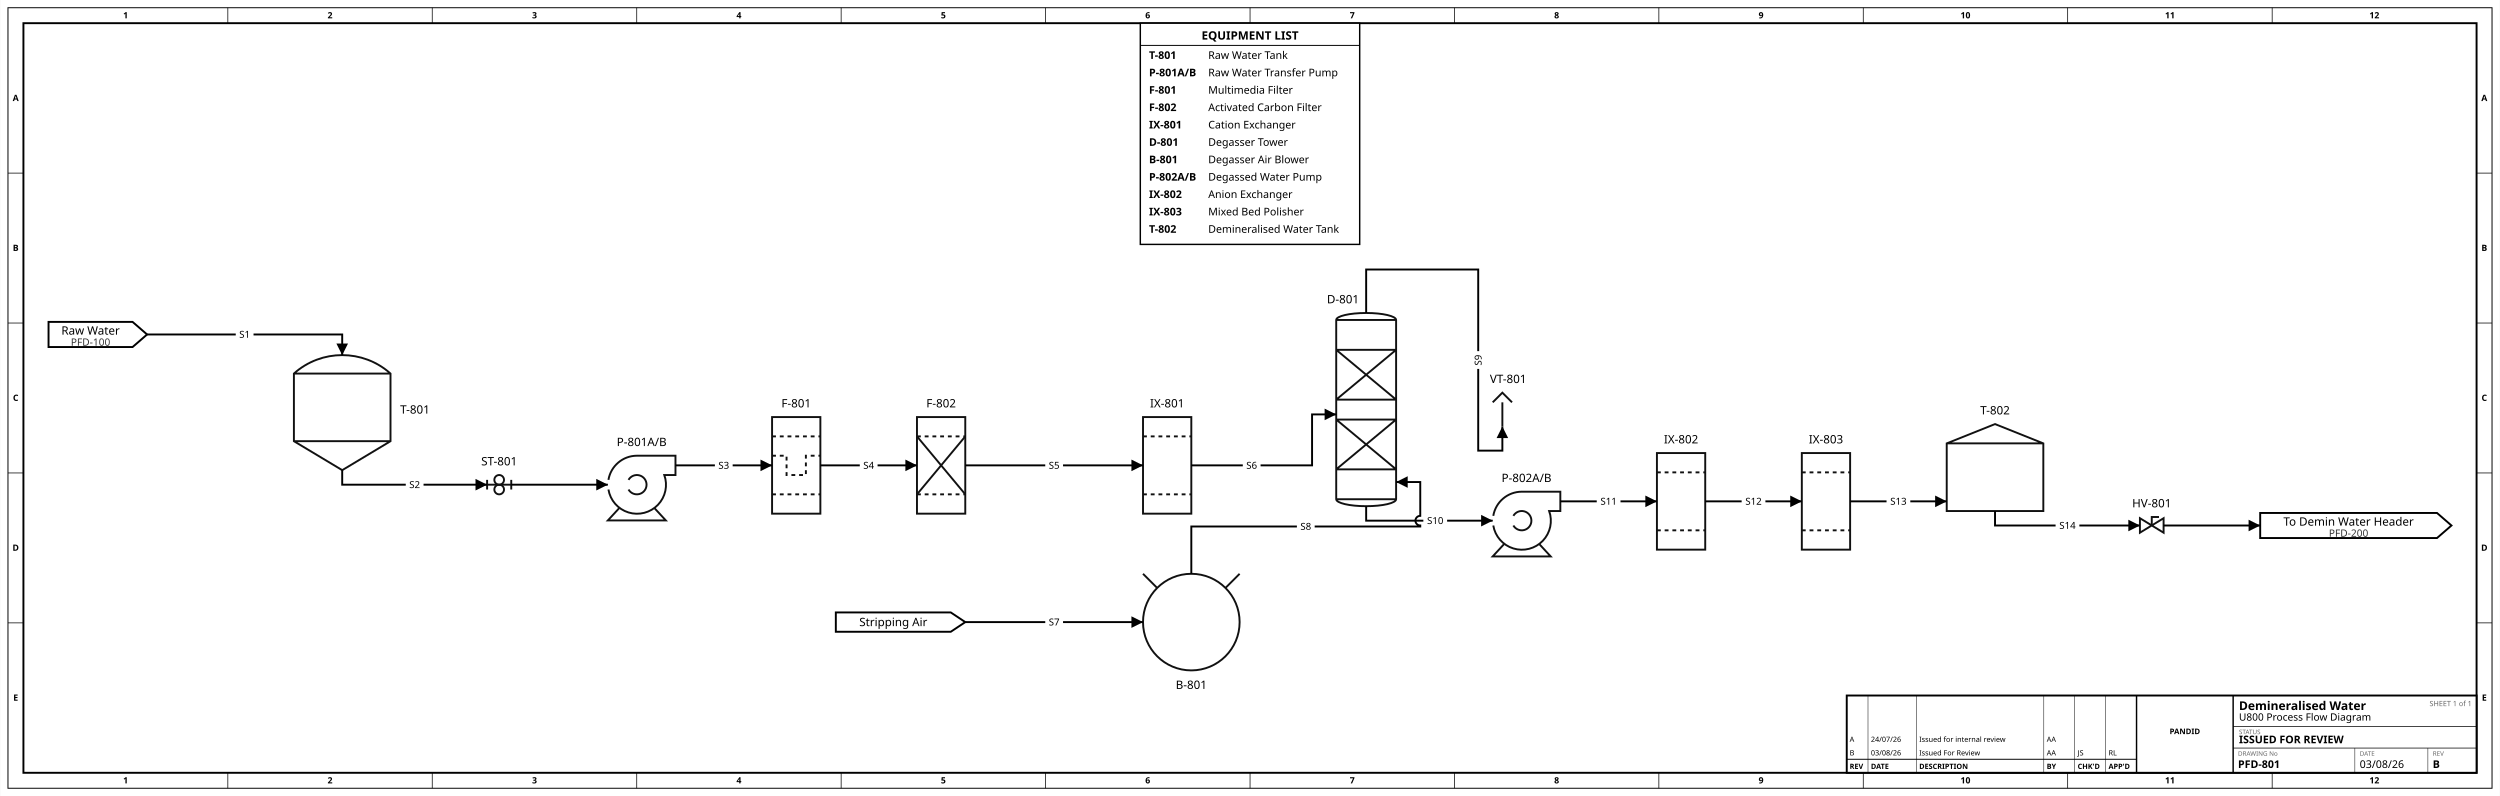
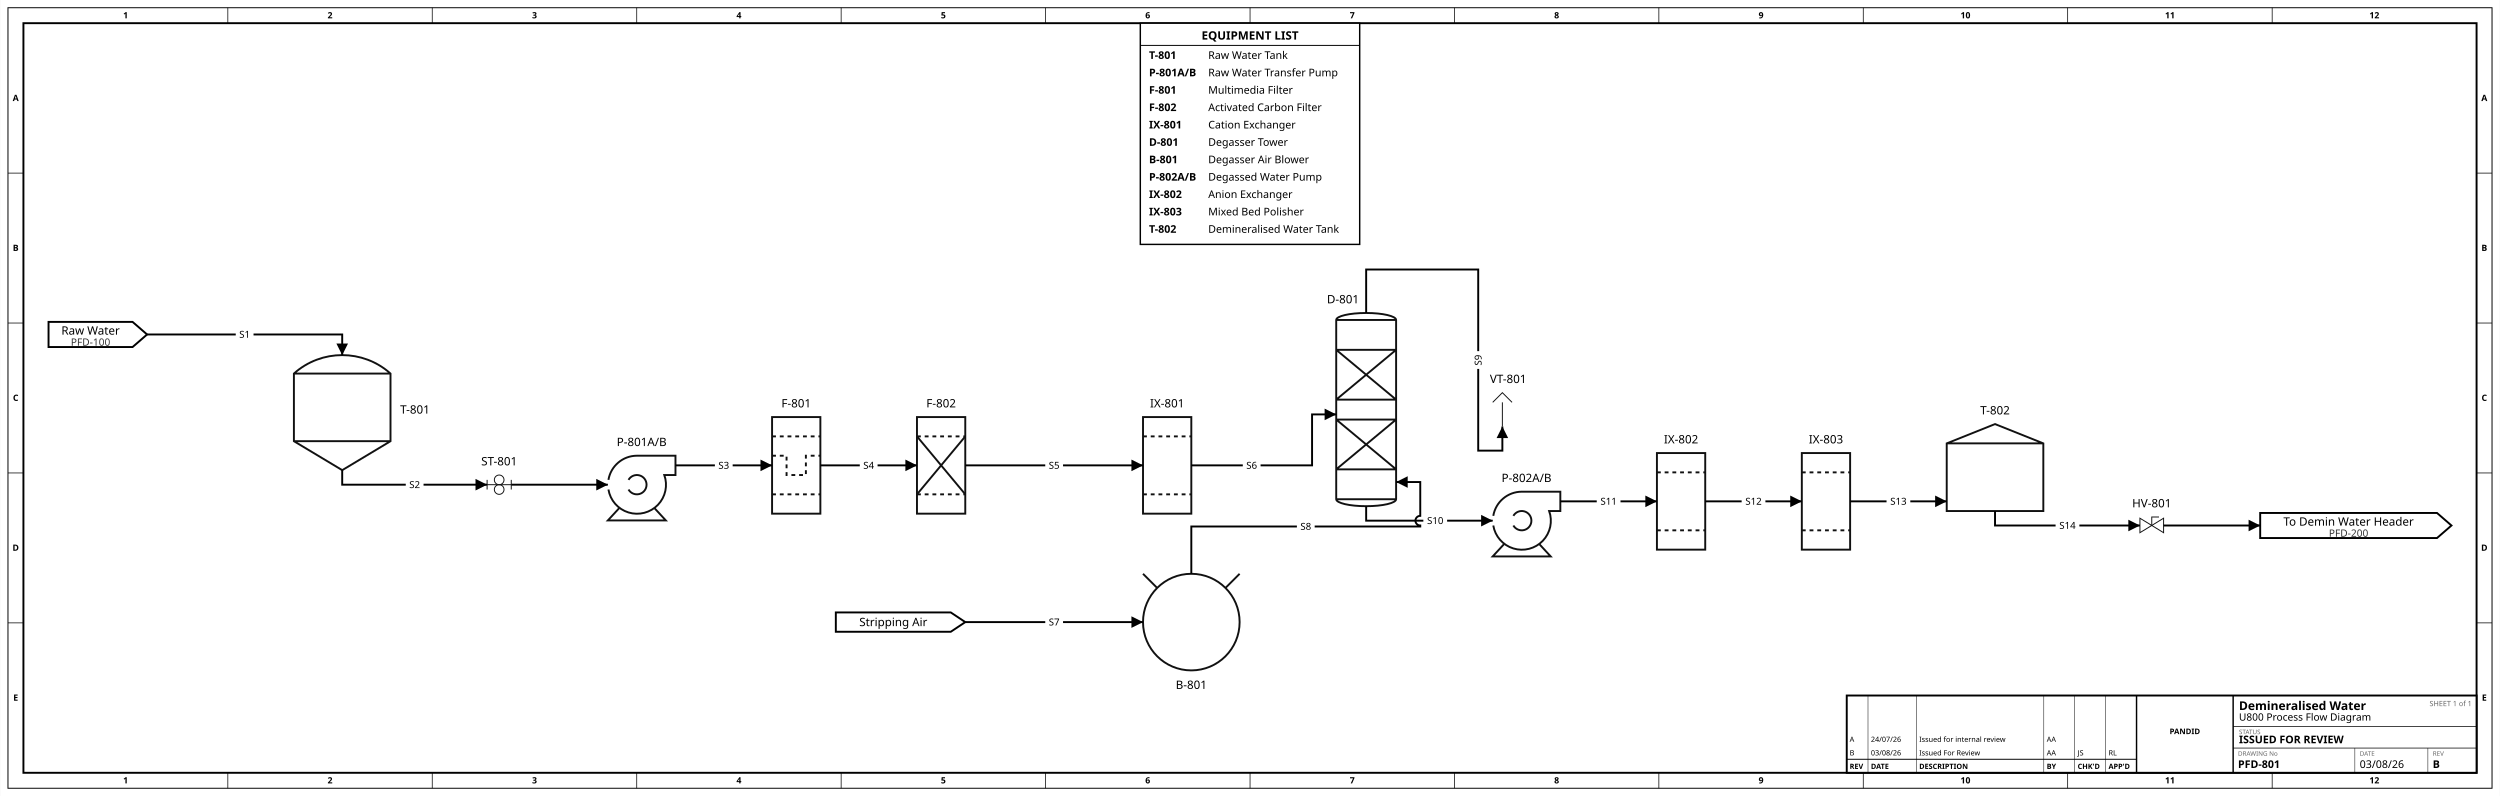
<svg xmlns="http://www.w3.org/2000/svg" width="2588" height="824" viewBox="-52.0 -274.0 2587.5 824.0">
  <rect x="-52.0" y="-274.0" width="2587.5" height="824.0" fill="white" />
  <rect x="-44.0" y="-266.0" width="2571.5" height="808.0" fill="none" stroke="black" stroke-width="1" />
  <rect x="-28.0" y="-250.0" width="2539.5" height="776.0" fill="none" stroke="black" stroke-width="2" />
  <text x="77.8" y="-255.0" font-family="sans-serif" font-size="9.0" text-anchor="middle" font-weight="bold" fill="black">1</text>
  <text x="77.8" y="537.0" font-family="sans-serif" font-size="9.0" text-anchor="middle" font-weight="bold" fill="black">1</text>
  <line x1="183.6" y1="-266.0" x2="183.6" y2="-250.0" stroke="black" stroke-width="0.75" />
  <line x1="183.6" y1="526.0" x2="183.6" y2="542.0" stroke="black" stroke-width="0.75" />
  <text x="289.4" y="-255.0" font-family="sans-serif" font-size="9.0" text-anchor="middle" font-weight="bold" fill="black">2</text>
  <text x="289.4" y="537.0" font-family="sans-serif" font-size="9.0" text-anchor="middle" font-weight="bold" fill="black">2</text>
  <line x1="395.2" y1="-266.0" x2="395.2" y2="-250.0" stroke="black" stroke-width="0.75" />
  <line x1="395.2" y1="526.0" x2="395.2" y2="542.0" stroke="black" stroke-width="0.75" />
  <text x="501.1" y="-255.0" font-family="sans-serif" font-size="9.0" text-anchor="middle" font-weight="bold" fill="black">3</text>
  <text x="501.1" y="537.0" font-family="sans-serif" font-size="9.0" text-anchor="middle" font-weight="bold" fill="black">3</text>
  <line x1="606.9" y1="-266.0" x2="606.9" y2="-250.0" stroke="black" stroke-width="0.75" />
  <line x1="606.9" y1="526.0" x2="606.9" y2="542.0" stroke="black" stroke-width="0.75" />
  <text x="712.7" y="-255.0" font-family="sans-serif" font-size="9.0" text-anchor="middle" font-weight="bold" fill="black">4</text>
  <text x="712.7" y="537.0" font-family="sans-serif" font-size="9.0" text-anchor="middle" font-weight="bold" fill="black">4</text>
  <line x1="818.5" y1="-266.0" x2="818.5" y2="-250.0" stroke="black" stroke-width="0.75" />
  <line x1="818.5" y1="526.0" x2="818.5" y2="542.0" stroke="black" stroke-width="0.75" />
  <text x="924.3" y="-255.0" font-family="sans-serif" font-size="9.0" text-anchor="middle" font-weight="bold" fill="black">5</text>
  <text x="924.3" y="537.0" font-family="sans-serif" font-size="9.0" text-anchor="middle" font-weight="bold" fill="black">5</text>
  <line x1="1030.1" y1="-266.0" x2="1030.1" y2="-250.0" stroke="black" stroke-width="0.75" />
  <line x1="1030.1" y1="526.0" x2="1030.1" y2="542.0" stroke="black" stroke-width="0.75" />
  <text x="1135.9" y="-255.0" font-family="sans-serif" font-size="9.0" text-anchor="middle" font-weight="bold" fill="black">6</text>
  <text x="1135.9" y="537.0" font-family="sans-serif" font-size="9.0" text-anchor="middle" font-weight="bold" fill="black">6</text>
  <line x1="1241.8" y1="-266.0" x2="1241.8" y2="-250.0" stroke="black" stroke-width="0.75" />
  <line x1="1241.8" y1="526.0" x2="1241.8" y2="542.0" stroke="black" stroke-width="0.75" />
  <text x="1347.6" y="-255.0" font-family="sans-serif" font-size="9.0" text-anchor="middle" font-weight="bold" fill="black">7</text>
  <text x="1347.6" y="537.0" font-family="sans-serif" font-size="9.0" text-anchor="middle" font-weight="bold" fill="black">7</text>
  <line x1="1453.4" y1="-266.0" x2="1453.4" y2="-250.0" stroke="black" stroke-width="0.75" />
  <line x1="1453.4" y1="526.0" x2="1453.4" y2="542.0" stroke="black" stroke-width="0.75" />
  <text x="1559.2" y="-255.0" font-family="sans-serif" font-size="9.0" text-anchor="middle" font-weight="bold" fill="black">8</text>
  <text x="1559.2" y="537.0" font-family="sans-serif" font-size="9.0" text-anchor="middle" font-weight="bold" fill="black">8</text>
  <line x1="1665.0" y1="-266.0" x2="1665.0" y2="-250.0" stroke="black" stroke-width="0.75" />
  <line x1="1665.0" y1="526.0" x2="1665.0" y2="542.0" stroke="black" stroke-width="0.75" />
  <text x="1770.8" y="-255.0" font-family="sans-serif" font-size="9.0" text-anchor="middle" font-weight="bold" fill="black">9</text>
  <text x="1770.8" y="537.0" font-family="sans-serif" font-size="9.0" text-anchor="middle" font-weight="bold" fill="black">9</text>
  <line x1="1876.6" y1="-266.0" x2="1876.6" y2="-250.0" stroke="black" stroke-width="0.75" />
  <line x1="1876.6" y1="526.0" x2="1876.6" y2="542.0" stroke="black" stroke-width="0.75" />
  <text x="1982.4" y="-255.0" font-family="sans-serif" font-size="9.0" text-anchor="middle" font-weight="bold" fill="black">10</text>
  <text x="1982.4" y="537.0" font-family="sans-serif" font-size="9.0" text-anchor="middle" font-weight="bold" fill="black">10</text>
  <line x1="2088.2" y1="-266.0" x2="2088.2" y2="-250.0" stroke="black" stroke-width="0.75" />
  <line x1="2088.2" y1="526.0" x2="2088.2" y2="542.0" stroke="black" stroke-width="0.75" />
  <text x="2194.1" y="-255.0" font-family="sans-serif" font-size="9.0" text-anchor="middle" font-weight="bold" fill="black">11</text>
  <text x="2194.1" y="537.0" font-family="sans-serif" font-size="9.0" text-anchor="middle" font-weight="bold" fill="black">11</text>
  <line x1="2299.9" y1="-266.0" x2="2299.9" y2="-250.0" stroke="black" stroke-width="0.75" />
  <line x1="2299.9" y1="526.0" x2="2299.9" y2="542.0" stroke="black" stroke-width="0.75" />
  <text x="2405.7" y="-255.0" font-family="sans-serif" font-size="9.0" text-anchor="middle" font-weight="bold" fill="black">12</text>
  <text x="2405.7" y="537.0" font-family="sans-serif" font-size="9.0" text-anchor="middle" font-weight="bold" fill="black">12</text>
  <text x="-36.0" y="-169.4" font-family="sans-serif" font-size="9.0" text-anchor="middle" font-weight="bold" fill="black">A</text>
  <text x="2519.5" y="-169.4" font-family="sans-serif" font-size="9.0" text-anchor="middle" font-weight="bold" fill="black">A</text>
  <line x1="-44.0" y1="-94.8" x2="-28.0" y2="-94.8" stroke="black" stroke-width="0.75" />
  <line x1="2511.5" y1="-94.8" x2="2527.5" y2="-94.8" stroke="black" stroke-width="0.75" />
  <text x="-36.0" y="-14.2" font-family="sans-serif" font-size="9.0" text-anchor="middle" font-weight="bold" fill="black">B</text>
  <text x="2519.5" y="-14.2" font-family="sans-serif" font-size="9.0" text-anchor="middle" font-weight="bold" fill="black">B</text>
  <line x1="-44.0" y1="60.4" x2="-28.0" y2="60.4" stroke="black" stroke-width="0.75" />
  <line x1="2511.5" y1="60.4" x2="2527.5" y2="60.4" stroke="black" stroke-width="0.75" />
  <text x="-36.0" y="141.0" font-family="sans-serif" font-size="9.0" text-anchor="middle" font-weight="bold" fill="black">C</text>
  <text x="2519.5" y="141.0" font-family="sans-serif" font-size="9.0" text-anchor="middle" font-weight="bold" fill="black">C</text>
  <line x1="-44.0" y1="215.6" x2="-28.0" y2="215.6" stroke="black" stroke-width="0.75" />
  <line x1="2511.5" y1="215.6" x2="2527.5" y2="215.6" stroke="black" stroke-width="0.75" />
  <text x="-36.0" y="296.2" font-family="sans-serif" font-size="9.0" text-anchor="middle" font-weight="bold" fill="black">D</text>
  <text x="2519.5" y="296.2" font-family="sans-serif" font-size="9.0" text-anchor="middle" font-weight="bold" fill="black">D</text>
  <line x1="-44.0" y1="370.8" x2="-28.0" y2="370.8" stroke="black" stroke-width="0.75" />
  <line x1="2511.5" y1="370.8" x2="2527.5" y2="370.8" stroke="black" stroke-width="0.75" />
  <text x="-36.0" y="451.4" font-family="sans-serif" font-size="9.0" text-anchor="middle" font-weight="bold" fill="black">E</text>
  <text x="2519.5" y="451.4" font-family="sans-serif" font-size="9.0" text-anchor="middle" font-weight="bold" fill="black">E</text>
  <rect x="1128.2" y="-250.0" width="227.1" height="229.0" fill="white" stroke="black" stroke-width="1.5" />
  <text x="1241.8" y="-233.0" font-family="sans-serif" font-size="12.0" text-anchor="middle" font-weight="bold" fill="black">EQUIPMENT LIST</text>
  <line x1="1128.2" y1="-227.0" x2="1355.3" y2="-227.0" stroke="black" stroke-width="1" />
  <text x="1137.2" y="-213.0" font-family="sans-serif" font-size="11.0" text-anchor="start" font-weight="bold" fill="black">T-801</text>
  <text x="1198.5" y="-213.0" font-family="sans-serif" font-size="11.0" text-anchor="start" fill="black">Raw Water Tank</text>
  <text x="1137.2" y="-195.0" font-family="sans-serif" font-size="11.0" text-anchor="start" font-weight="bold" fill="black">P-801A/B</text>
  <text x="1198.5" y="-195.0" font-family="sans-serif" font-size="11.0" text-anchor="start" fill="black">Raw Water Transfer Pump</text>
  <text x="1137.2" y="-177.0" font-family="sans-serif" font-size="11.0" text-anchor="start" font-weight="bold" fill="black">F-801</text>
  <text x="1198.5" y="-177.0" font-family="sans-serif" font-size="11.0" text-anchor="start" fill="black">Multimedia Filter</text>
  <text x="1137.2" y="-159.0" font-family="sans-serif" font-size="11.0" text-anchor="start" font-weight="bold" fill="black">F-802</text>
  <text x="1198.5" y="-159.0" font-family="sans-serif" font-size="11.0" text-anchor="start" fill="black">Activated Carbon Filter</text>
  <text x="1137.2" y="-141.0" font-family="sans-serif" font-size="11.0" text-anchor="start" font-weight="bold" fill="black">IX-801</text>
  <text x="1198.5" y="-141.0" font-family="sans-serif" font-size="11.0" text-anchor="start" fill="black">Cation Exchanger</text>
  <text x="1137.2" y="-123.0" font-family="sans-serif" font-size="11.0" text-anchor="start" font-weight="bold" fill="black">D-801</text>
  <text x="1198.5" y="-123.0" font-family="sans-serif" font-size="11.0" text-anchor="start" fill="black">Degasser Tower</text>
  <text x="1137.2" y="-105.0" font-family="sans-serif" font-size="11.0" text-anchor="start" font-weight="bold" fill="black">B-801</text>
  <text x="1198.5" y="-105.0" font-family="sans-serif" font-size="11.0" text-anchor="start" fill="black">Degasser Air Blower</text>
  <text x="1137.2" y="-87.0" font-family="sans-serif" font-size="11.0" text-anchor="start" font-weight="bold" fill="black">P-802A/B</text>
  <text x="1198.5" y="-87.0" font-family="sans-serif" font-size="11.0" text-anchor="start" fill="black">Degassed Water Pump</text>
  <text x="1137.2" y="-69.0" font-family="sans-serif" font-size="11.0" text-anchor="start" font-weight="bold" fill="black">IX-802</text>
  <text x="1198.5" y="-69.0" font-family="sans-serif" font-size="11.0" text-anchor="start" fill="black">Anion Exchanger</text>
  <text x="1137.2" y="-51.0" font-family="sans-serif" font-size="11.0" text-anchor="start" font-weight="bold" fill="black">IX-803</text>
  <text x="1198.5" y="-51.0" font-family="sans-serif" font-size="11.0" text-anchor="start" fill="black">Mixed Bed Polisher</text>
  <text x="1137.2" y="-33.0" font-family="sans-serif" font-size="11.0" text-anchor="start" font-weight="bold" fill="black">T-802</text>
  <text x="1198.5" y="-33.0" font-family="sans-serif" font-size="11.0" text-anchor="start" fill="black">Demineralised Water Tank</text>
  <rect x="1859.5" y="446.0" width="652.0" height="80.0" fill="white" stroke="black" stroke-width="2" />
  <line x1="2159.5" y1="446.0" x2="2159.5" y2="526.0" stroke="black" stroke-width="1.5" />
  <line x1="2259.5" y1="446.0" x2="2259.5" y2="526.0" stroke="black" stroke-width="1.5" />
  <line x1="1859.5" y1="512.0" x2="2159.5" y2="512.0" stroke="black" stroke-width="1" />
  <line x1="1881.5" y1="446.0" x2="1881.5" y2="526.0" stroke="black" stroke-width="0.5" />
  <line x1="1931.5" y1="446.0" x2="1931.5" y2="526.0" stroke="black" stroke-width="0.5" />
  <line x1="2063.5" y1="446.0" x2="2063.5" y2="526.0" stroke="black" stroke-width="0.5" />
  <line x1="2095.5" y1="446.0" x2="2095.5" y2="526.0" stroke="black" stroke-width="0.5" />
  <line x1="2127.5" y1="446.0" x2="2127.5" y2="526.0" stroke="black" stroke-width="0.5" />
  <text x="1862.5" y="522.0" font-family="sans-serif" font-size="7.5" text-anchor="start" font-weight="bold" fill="black">REV</text>
  <text x="1884.5" y="522.0" font-family="sans-serif" font-size="7.5" text-anchor="start" font-weight="bold" fill="black">DATE</text>
  <text x="1934.5" y="522.0" font-family="sans-serif" font-size="7.5" text-anchor="start" font-weight="bold" fill="black">DESCRIPTION</text>
  <text x="2066.5" y="522.0" font-family="sans-serif" font-size="7.5" text-anchor="start" font-weight="bold" fill="black">BY</text>
  <text x="2098.5" y="522.0" font-family="sans-serif" font-size="7.5" text-anchor="start" font-weight="bold" fill="black">CHK'D</text>
  <text x="2130.5" y="522.0" font-family="sans-serif" font-size="7.5" text-anchor="start" font-weight="bold" fill="black">APP'D</text>
  <text x="1862.5" y="508.0" font-family="sans-serif" font-size="7.5" text-anchor="start" fill="black">B</text>
  <text x="1884.5" y="508.0" font-family="sans-serif" font-size="7.5" text-anchor="start" fill="black">03/08/26</text>
  <text x="1934.5" y="508.0" font-family="sans-serif" font-size="7.5" text-anchor="start" fill="black">Issued For Review</text>
  <text x="2066.5" y="508.0" font-family="sans-serif" font-size="7.5" text-anchor="start" fill="black">AA</text>
  <text x="2098.5" y="508.0" font-family="sans-serif" font-size="7.5" text-anchor="start" fill="black">JS</text>
  <text x="2130.5" y="508.0" font-family="sans-serif" font-size="7.5" text-anchor="start" fill="black">RL</text>
  <text x="1862.5" y="494.0" font-family="sans-serif" font-size="7.5" text-anchor="start" fill="black">A</text>
  <text x="1884.5" y="494.0" font-family="sans-serif" font-size="7.5" text-anchor="start" fill="black">24/07/26</text>
  <text x="1934.5" y="494.0" font-family="sans-serif" font-size="7.5" text-anchor="start" fill="black">Issued for internal review</text>
  <text x="2066.5" y="494.0" font-family="sans-serif" font-size="7.5" text-anchor="start" fill="black">AA</text>
  <text x="2098.5" y="494.0" font-family="sans-serif" font-size="7.5" text-anchor="start" fill="black" />
  <text x="2130.5" y="494.0" font-family="sans-serif" font-size="7.5" text-anchor="start" fill="black" />
  <text x="2209.5" y="486.0" font-family="sans-serif" font-size="8.0" text-anchor="middle" font-weight="bold" fill="black">PANDID</text>
  <line x1="2259.5" y1="478.0" x2="2511.5" y2="478.0" stroke="black" stroke-width="0.75" />
  <line x1="2259.5" y1="500.4" x2="2511.5" y2="500.4" stroke="black" stroke-width="0.75" />
  <text x="2265.5" y="461.0" font-family="sans-serif" font-size="12.5" text-anchor="start" font-weight="bold" fill="black">Demineralised Water</text>
  <text x="2265.5" y="472.0" font-family="sans-serif" font-size="10.5" text-anchor="start" fill="black">U800 Process Flow Diagram</text>
  <text x="2506.5" y="457.0" font-family="sans-serif" font-size="7.5" text-anchor="end" fill="#666">SHEET 1 of 1</text>
  <text x="2265.5" y="486.0" font-family="sans-serif" font-size="6.5" text-anchor="start" fill="#666">STATUS</text>
  <text x="2265.5" y="495.4" font-family="sans-serif" font-size="11.0" text-anchor="start" font-weight="bold" fill="black">ISSUED FOR REVIEW</text>
  <text x="2264.5" y="508.4" font-family="sans-serif" font-size="6.5" text-anchor="start" fill="#666">DRAWING No</text>
  <text x="2264.5" y="521.0" font-family="sans-serif" font-size="11.0" text-anchor="start" font-weight="bold" fill="black">PFD-801</text>
  <line x1="2385.5" y1="500.4" x2="2385.5" y2="526.0" stroke="black" stroke-width="0.5" />
  <text x="2390.5" y="508.4" font-family="sans-serif" font-size="6.5" text-anchor="start" fill="#666">DATE</text>
  <text x="2390.5" y="521.0" font-family="sans-serif" font-size="11.0" text-anchor="start" fill="black">03/08/26</text>
  <line x1="2461.1" y1="500.4" x2="2461.1" y2="526.0" stroke="black" stroke-width="0.5" />
  <text x="2466.1" y="508.4" font-family="sans-serif" font-size="6.5" text-anchor="start" fill="#666">REV</text>
  <text x="2466.1" y="521.0" font-family="sans-serif" font-size="11.0" text-anchor="start" font-weight="bold" fill="black">B</text>
  <defs>
    <marker id="arrow_black" viewBox="0 0 10 10" refX="10" refY="5" markerWidth="12" markerHeight="12" markerUnits="userSpaceOnUse" orient="auto-start-reverse">
      <path d="M 0 0 L 10 5 L 0 10 z" fill="black" />
    </marker>
    <symbol id="sym_blower" viewBox="0 0 100.0 100.0" overflow="visible">
      <ellipse cx="50.0" cy="50.0" rx="50.0" ry="50.0" fill="white" stroke="#111" stroke-width="2.0" />
      <path d="M 0.0 0.0 L 14.5 14.5 M 100.0 0.0 L 85.5 14.5" fill="none" stroke="#111" stroke-width="2.0" />
    </symbol>
    <symbol id="sym_column_packed" viewBox="0 0 62.0 200.0" overflow="visible">
      <path d="M 62 7.216 L 62 192.784 A 31 7.216 0 0 1 31 200 A 31 7.216 0 0 1 0 192.784 L 0 7.216 A 31 7.216 0 0 1 31 0 A 31 7.216 0 0 1 62 7.216 Z M 0 7.216 L 62 7.216 M 0 192.784 L 62 192.784 M 0 89.691 L 62 89.691 M 0 110.309 L 62 110.309 M 0 38.144 L 62 38.144 M 0 161.856 L 62 161.856 M 62 38.144 L 0 89.691 M 62 89.691 L 0 38.144 M 62 110.309 L 0 161.856 M 62 161.856 L 0 110.309" fill="white" stroke="#111" stroke-width="2" />
    </symbol>
    <symbol id="sym_filter" viewBox="0 0 50.0 100.0" overflow="visible">
      <rect x="0.0" y="0.0" width="50.0" height="100.0" fill="white" stroke="#111" stroke-width="2.0" />
      <path d="M 0.0 20.0 L 50.0 20.0 M 0.0 80.0 L 50.0 80.0 M 0.0 40.0 L 15.0 40.0 L 15.0 60.0 L 35.0 60.0 L 35.0 40.0 L 50.0 40.0" fill="none" stroke="#111" stroke-width="2.0" stroke-dasharray="4 4" />
    </symbol>
    <symbol id="sym_filter_fixed_bed" viewBox="0 0 50.0 100.0" overflow="visible">
      <rect x="0.0" y="0.0" width="50.0" height="100.0" fill="white" stroke="#111" stroke-width="2.0" />
      <path d="M 0.0 20.0 L 50.0 80.0 M 50.0 20.0 L 0.0 80.0" fill="none" stroke="#111" stroke-width="2.0" />
      <path d="M 0.0 20.0 L 50.0 20.0 M 0.0 80.0 L 50.0 80.0" fill="none" stroke="#111" stroke-width="2.0" stroke-dasharray="4 4" />
    </symbol>
    <symbol id="sym_filter_ion_exchange" viewBox="0 0 50.0 100.0" overflow="visible">
      <rect x="0.0" y="0.0" width="50.0" height="100.0" fill="white" stroke="#111" stroke-width="2.0" />
      <path d="M 0.0 20.0 L 50.0 20.0 M 0.0 80.0 L 50.0 80.0" fill="none" stroke="#111" stroke-width="2.0" stroke-dasharray="4 4" />
    </symbol>
    <symbol id="sym_fitting_strainer_duplex" viewBox="0 0 25.0 20.0" overflow="visible">
      <g transform="scale(0.5)">
-         <ellipse cx="25.0" cy="30.0" rx="10.0" ry="10.0" fill="white" stroke="#111" stroke-width="4.0" />
-         <ellipse cx="25.0" cy="10.0" rx="10.0" ry="10.0" fill="white" stroke="#111" stroke-width="4.0" />
-         <path d="M 0.0 20.0 L 50.0 20.0 M 50.0 10.0 L 50.0 30.0 M 0.0 10.0 L 0.0 30.0" fill="none" stroke="#111" stroke-width="4.0" />
+         <ellipse cx="25.0" cy="30.0" rx="10.0" ry="10.0" fill="white" stroke="#111" stroke-width="2" />
+         <ellipse cx="25.0" cy="10.0" rx="10.0" ry="10.0" fill="white" stroke="#111" stroke-width="2" />
+         <path d="M 0.0 20.0 L 50.0 20.0 M 50.0 10.0 L 50.0 30.0 M 0.0 10.0 L 0.0 30.0" fill="none" stroke="#111" stroke-width="2" />
      </g>
    </symbol>
    <symbol id="sym_pump" viewBox="0 0 70.0 67.0" overflow="visible">
      <path d="M 12.0 54.0 L 0.0 67.0 L 60.0 67.0 L 48.0 54.0" fill="white" stroke="#111" stroke-width="2.0" />
      <path d="M 0.6 25.0 A 30.0 30.0 0.0 0 1 30.0 0.0 L 70.0 0.0 L 70.0 20.0 L 58.45 20.0 A 30.0 30.0 0.0 0 1 51.859 50.83 A 30.0 30.0 0.0 0 1 21.341 58.742 A 30.0 30.0 0.0 0 1 0.6 35.0" fill="white" stroke="#111" stroke-width="2.0" />
      <path d="M 21.4 25.0 A 10.0 10.0 0.0 1 1 21.4 35.0" fill="none" stroke="#111" stroke-width="2.0" />
    </symbol>
    <symbol id="sym_tank_conical" viewBox="0 0 100.0 90.0" overflow="visible">
      <path d="M 0.0 20.0 L 0.0 90.0 L 100.0 90.0 L 100.0 20.0 L 50.0 0.0 Z M 0.0 20.0 L 100.0 20.0" fill="white" stroke="#111" stroke-width="2.0" />
    </symbol>
    <symbol id="sym_tank_dished_roof_conical_bottom" viewBox="0 0 100.0 125.5" overflow="visible">
      <path d="M 0.0 95.46 L 0.0 25.46 A 75.0 75.0 0.0 0 1 100.0 25.46 L 100.0 95.46 L 50.0 125.46 Z M 0.0 25.46 L 100.0 25.46 M 0.0 95.46 L 100.0 95.46" fill="white" stroke="#111" stroke-width="2.0" />
    </symbol>
    <symbol id="sym_valve_manual" viewBox="0 0 24.5 16.2" overflow="visible">
      <g transform="scale(0.25)">
-         <path d="M 0.0 65.0 L 0.0 5.0 L 98.0 65.0 L 98.0 5.0 Z" fill="white" stroke="#111" stroke-width="8.0" />
-         <path d="M 49.0 35.0 L 49.0 0.0 L 79.0 0.0" fill="none" stroke="#111" stroke-width="8.0" />
+         <path d="M 0.0 65.0 L 0.0 5.0 L 98.0 65.0 L 98.0 5.0 Z" fill="white" stroke="#111" stroke-width="4" />
+         <path d="M 49.0 35.0 L 49.0 0.0 L 79.0 0.0" fill="none" stroke="#111" stroke-width="4" />
      </g>
    </symbol>
    <symbol id="sym_vent" viewBox="0 0 20.0 35.0" overflow="visible">
      <g transform="scale(0.25)">
-         <path d="M 40.0 40.0 L 40.0 140.0 M 0.0 40.0 L 40.0 0.0 L 80.0 40.0" fill="none" stroke="#111" stroke-width="8.0" />
+         <path d="M 40.0 40.0 L 40.0 140.0 M 0.0 40.0 L 40.0 0.0 L 80.0 40.0" fill="none" stroke="#111" stroke-width="4" />
      </g>
    </symbol>
  </defs>
  <g id="units">
    <polygon points="-2.0,59.25 85,59.25 100,72.25 85,85.25 -2.0,85.25" fill="transparent" stroke="black" stroke-width="2" />
    <text x="41.5" y="68.25" font-family="sans-serif" font-size="12" text-anchor="middle" dominant-baseline="middle">Raw Water</text>
    <text x="41.5" y="80.25" font-family="sans-serif" font-size="10.5" text-anchor="middle" dominant-baseline="middle" fill="#333">PFD-100</text>
    <use href="#sym_tank_dished_roof_conical_bottom" x="252" y="87.25" width="100.0" height="125.5" />
    <use href="#sym_fitting_strainer_duplex" x="452" y="217.75" width="25.0" height="20.0" />
    <use href="#sym_pump" x="577" y="197.75" width="70.0" height="67.0" />
    <use href="#sym_filter" x="747" y="157.75" width="50.0" height="100.0" />
    <use href="#sym_filter_fixed_bed" x="897" y="157.75" width="50.0" height="100.0" />
    <use href="#sym_filter_ion_exchange" x="1131" y="157.75" width="50.0" height="100.0" />
    <use href="#sym_column_packed" x="1331" y="50" width="62.0" height="200.0" />
    <polygon points="813.0,360.0 932.0,360.0 947.0,370.0 932.0,380.0 813.0,380.0" fill="transparent" stroke="black" stroke-width="2" />
    <text x="872.5" y="370.0" font-family="sans-serif" font-size="12" text-anchor="middle" dominant-baseline="middle">Stripping Air</text>
    <use href="#sym_blower" x="1131" y="320" width="100.0" height="100.0" />
    <use href="#sym_vent" x="1493" y="132.5" width="20.0" height="35.0" />
    <use href="#sym_pump" x="1493" y="235" width="70.0" height="67.0" />
    <use href="#sym_filter_ion_exchange" x="1663" y="195" width="50.0" height="100.0" />
    <use href="#sym_filter_ion_exchange" x="1813" y="195" width="50.0" height="100.0" />
    <use href="#sym_tank_conical" x="1963" y="165" width="100.0" height="90.0" />
    <use href="#sym_valve_manual" x="2163" y="261.2" width="24.5" height="16.2" />
    <polygon points="2287.5,257.0 2470.5,257.0 2485.5,270.0 2470.5,283.0 2287.5,283.0" fill="transparent" stroke="black" stroke-width="2" />
    <text x="2379.0" y="266.0" font-family="sans-serif" font-size="12" text-anchor="middle" dominant-baseline="middle">To Demin Water Header</text>
    <text x="2379.0" y="278.0" font-family="sans-serif" font-size="10.5" text-anchor="middle" dominant-baseline="middle" fill="#333">PFD-200</text>
  </g>
  <g id="streams">
    <path d="M 100.0,72.25 L 302.0,72.25 L 302.0,93.65" fill="none" stroke="black" stroke-width="2" marker-end="url(#arrow_black)" />
    <path d="M 302.0,212.75 L 302.0,227.75 L 452.0,227.75" fill="none" stroke="black" stroke-width="2" marker-end="url(#arrow_black)" />
    <path d="M 477.0,227.75 L 577.0,227.75" fill="none" stroke="black" stroke-width="2" marker-end="url(#arrow_black)" />
    <path d="M 647.0,207.75 L 747.0,207.75" fill="none" stroke="black" stroke-width="2" marker-end="url(#arrow_black)" />
    <path d="M 797.0,207.75 L 897.0,207.75" fill="none" stroke="black" stroke-width="2" marker-end="url(#arrow_black)" />
    <path d="M 947.0,207.75 L 1131.0,207.75" fill="none" stroke="black" stroke-width="2" marker-end="url(#arrow_black)" />
    <path d="M 1181.0,207.75 L 1306.0,207.75 L 1306.0,155.0 L 1331.0,155.0" fill="none" stroke="black" stroke-width="2" marker-end="url(#arrow_black)" />
    <path d="M 947.0,370.0 L 1131.0,370.0" fill="none" stroke="black" stroke-width="2" marker-end="url(#arrow_black)" />
    <path d="M 1181.0,320.0 L 1181.0,271.0 L 1418.0,271.0 L 1418.0,270.0 A 5 5 0 0 1 1418.0,260.0 L 1418.0,225.0 L 1393.0,225.0" fill="none" stroke="black" stroke-width="2" marker-end="url(#arrow_black)" />
    <path d="M 1362.0,50.0 L 1362.0,5.0 L 1478.0,5.0 L 1478.0,192.5 L 1503.0,192.5 L 1503.0,167.5" fill="none" stroke="black" stroke-width="2" marker-end="url(#arrow_black)" />
    <path d="M 1362.0,250.0 L 1362.0,265.0 L 1493.0,265.0" fill="none" stroke="black" stroke-width="2" marker-end="url(#arrow_black)" />
    <path d="M 1563.0,245.0 L 1663.0,245.0" fill="none" stroke="black" stroke-width="2" marker-end="url(#arrow_black)" />
    <path d="M 1713.0,245.0 L 1813.0,245.0" fill="none" stroke="black" stroke-width="2" marker-end="url(#arrow_black)" />
    <path d="M 1863.0,245.0 L 1963.0,245.0" fill="none" stroke="black" stroke-width="2" marker-end="url(#arrow_black)" />
    <path d="M 2013.0,255.0 L 2013.0,270.0 L 2163.0,270.0" fill="none" stroke="black" stroke-width="2" marker-end="url(#arrow_black)" />
    <path d="M 2187.5,270.0 L 2287.5,270.0" fill="none" stroke="black" stroke-width="2" marker-end="url(#arrow_black)" />
    <rect x="191.8" y="65.8" width="18.4" height="13.0" fill="white" />
    <text x="201.0" y="72.2" font-family="sans-serif" font-size="10" text-anchor="middle" dominant-baseline="middle" fill="black">S1</text>
    <rect x="367.8" y="221.2" width="18.4" height="13.0" fill="white" />
    <text x="377.0" y="227.8" font-family="sans-serif" font-size="10" text-anchor="middle" dominant-baseline="middle" fill="black">S2</text>
    <rect x="687.8" y="201.2" width="18.4" height="13.0" fill="white" />
    <text x="697.0" y="207.8" font-family="sans-serif" font-size="10" text-anchor="middle" dominant-baseline="middle" fill="black">S3</text>
    <rect x="837.8" y="201.2" width="18.4" height="13.0" fill="white" />
    <text x="847.0" y="207.8" font-family="sans-serif" font-size="10" text-anchor="middle" dominant-baseline="middle" fill="black">S4</text>
    <rect x="1029.8" y="201.2" width="18.4" height="13.0" fill="white" />
    <text x="1039.0" y="207.8" font-family="sans-serif" font-size="10" text-anchor="middle" dominant-baseline="middle" fill="black">S5</text>
    <rect x="1234.3" y="201.2" width="18.4" height="13.0" fill="white" />
    <text x="1243.5" y="207.8" font-family="sans-serif" font-size="10" text-anchor="middle" dominant-baseline="middle" fill="black">S6</text>
    <rect x="1029.8" y="363.5" width="18.4" height="13.0" fill="white" />
    <text x="1039.0" y="370.0" font-family="sans-serif" font-size="10" text-anchor="middle" dominant-baseline="middle" fill="black">S7</text>
    <rect x="1290.3" y="264.5" width="18.4" height="13.0" fill="white" />
    <text x="1299.5" y="271.0" font-family="sans-serif" font-size="10" text-anchor="middle" dominant-baseline="middle" fill="black">S8</text>
    <rect x="1471.5" y="89.5" width="13.0" height="18.4" fill="white" />
    <text x="1478.0" y="98.8" font-family="sans-serif" font-size="10" text-anchor="middle" dominant-baseline="middle" fill="black" transform="rotate(-90, 1478.0, 98.8)">S9</text>
    <rect x="1421.2" y="258.5" width="24.6" height="13.0" fill="white" />
    <text x="1433.5" y="265.0" font-family="sans-serif" font-size="10" text-anchor="middle" dominant-baseline="middle" fill="black">S10</text>
    <rect x="1600.7" y="238.5" width="24.6" height="13.0" fill="white" />
    <text x="1613.0" y="245.0" font-family="sans-serif" font-size="10" text-anchor="middle" dominant-baseline="middle" fill="black">S11</text>
    <rect x="1750.7" y="238.5" width="24.6" height="13.0" fill="white" />
    <text x="1763.0" y="245.0" font-family="sans-serif" font-size="10" text-anchor="middle" dominant-baseline="middle" fill="black">S12</text>
    <rect x="1900.7" y="238.5" width="24.6" height="13.0" fill="white" />
    <text x="1913.0" y="245.0" font-family="sans-serif" font-size="10" text-anchor="middle" dominant-baseline="middle" fill="black">S13</text>
    <rect x="2075.7" y="263.5" width="24.6" height="13.0" fill="white" />
    <text x="2088.0" y="270.0" font-family="sans-serif" font-size="10" text-anchor="middle" dominant-baseline="middle" fill="black">S14</text>
  </g>
  <g id="unit_labels">
    <rect x="362.0" y="142.5" width="41.0" height="15.0" fill="white" />
    <text x="362.0" y="150.0" font-family="sans-serif" font-size="12" text-anchor="start" dominant-baseline="middle">T-801</text>
    <rect x="440.7" y="195.8" width="47.6" height="15.0" fill="white" />
    <text x="464.5" y="207.75" font-family="sans-serif" font-size="12" text-anchor="middle" dominant-baseline="baseline">ST-801</text>
    <rect x="581.6" y="175.8" width="60.8" height="15.0" fill="white" />
    <text x="612.0" y="187.75" font-family="sans-serif" font-size="12" text-anchor="middle" dominant-baseline="baseline">P-801A/B</text>
    <rect x="751.5" y="135.8" width="41.0" height="15.0" fill="white" />
    <text x="772.0" y="147.75" font-family="sans-serif" font-size="12" text-anchor="middle" dominant-baseline="baseline">F-801</text>
    <rect x="901.5" y="135.8" width="41.0" height="15.0" fill="white" />
    <text x="922.0" y="147.75" font-family="sans-serif" font-size="12" text-anchor="middle" dominant-baseline="baseline">F-802</text>
    <rect x="1132.2" y="135.8" width="47.6" height="15.0" fill="white" />
    <text x="1156.0" y="147.75" font-family="sans-serif" font-size="12" text-anchor="middle" dominant-baseline="baseline">IX-801</text>
    <rect x="1317.5" y="28.0" width="41.0" height="15.0" fill="white" />
    <text x="1338.0" y="40.0" font-family="sans-serif" font-size="12" text-anchor="middle" dominant-baseline="baseline">D-801</text>
    <rect x="1160.5" y="427.5" width="41.0" height="15.0" fill="white" />
    <text x="1181.0" y="435.0" font-family="sans-serif" font-size="12" text-anchor="middle" dominant-baseline="middle">B-801</text>
    <rect x="1485.2" y="110.5" width="47.6" height="15.0" fill="white" />
    <text x="1509.0" y="122.5" font-family="sans-serif" font-size="12" text-anchor="middle" dominant-baseline="baseline">VT-801</text>
    <rect x="1497.6" y="213.0" width="60.8" height="15.0" fill="white" />
    <text x="1528.0" y="225.0" font-family="sans-serif" font-size="12" text-anchor="middle" dominant-baseline="baseline">P-802A/B</text>
    <rect x="1664.2" y="173.0" width="47.6" height="15.0" fill="white" />
    <text x="1688.0" y="185.0" font-family="sans-serif" font-size="12" text-anchor="middle" dominant-baseline="baseline">IX-802</text>
    <rect x="1814.2" y="173.0" width="47.6" height="15.0" fill="white" />
    <text x="1838.0" y="185.0" font-family="sans-serif" font-size="12" text-anchor="middle" dominant-baseline="baseline">IX-803</text>
    <rect x="1992.5" y="143.0" width="41.0" height="15.0" fill="white" />
    <text x="2013.0" y="155.0" font-family="sans-serif" font-size="12" text-anchor="middle" dominant-baseline="baseline">T-802</text>
    <rect x="2151.4" y="239.2" width="47.6" height="15.0" fill="white" />
    <text x="2175.25" y="251.2" font-family="sans-serif" font-size="12" text-anchor="middle" dominant-baseline="baseline">HV-801</text>
  </g>
</svg>
